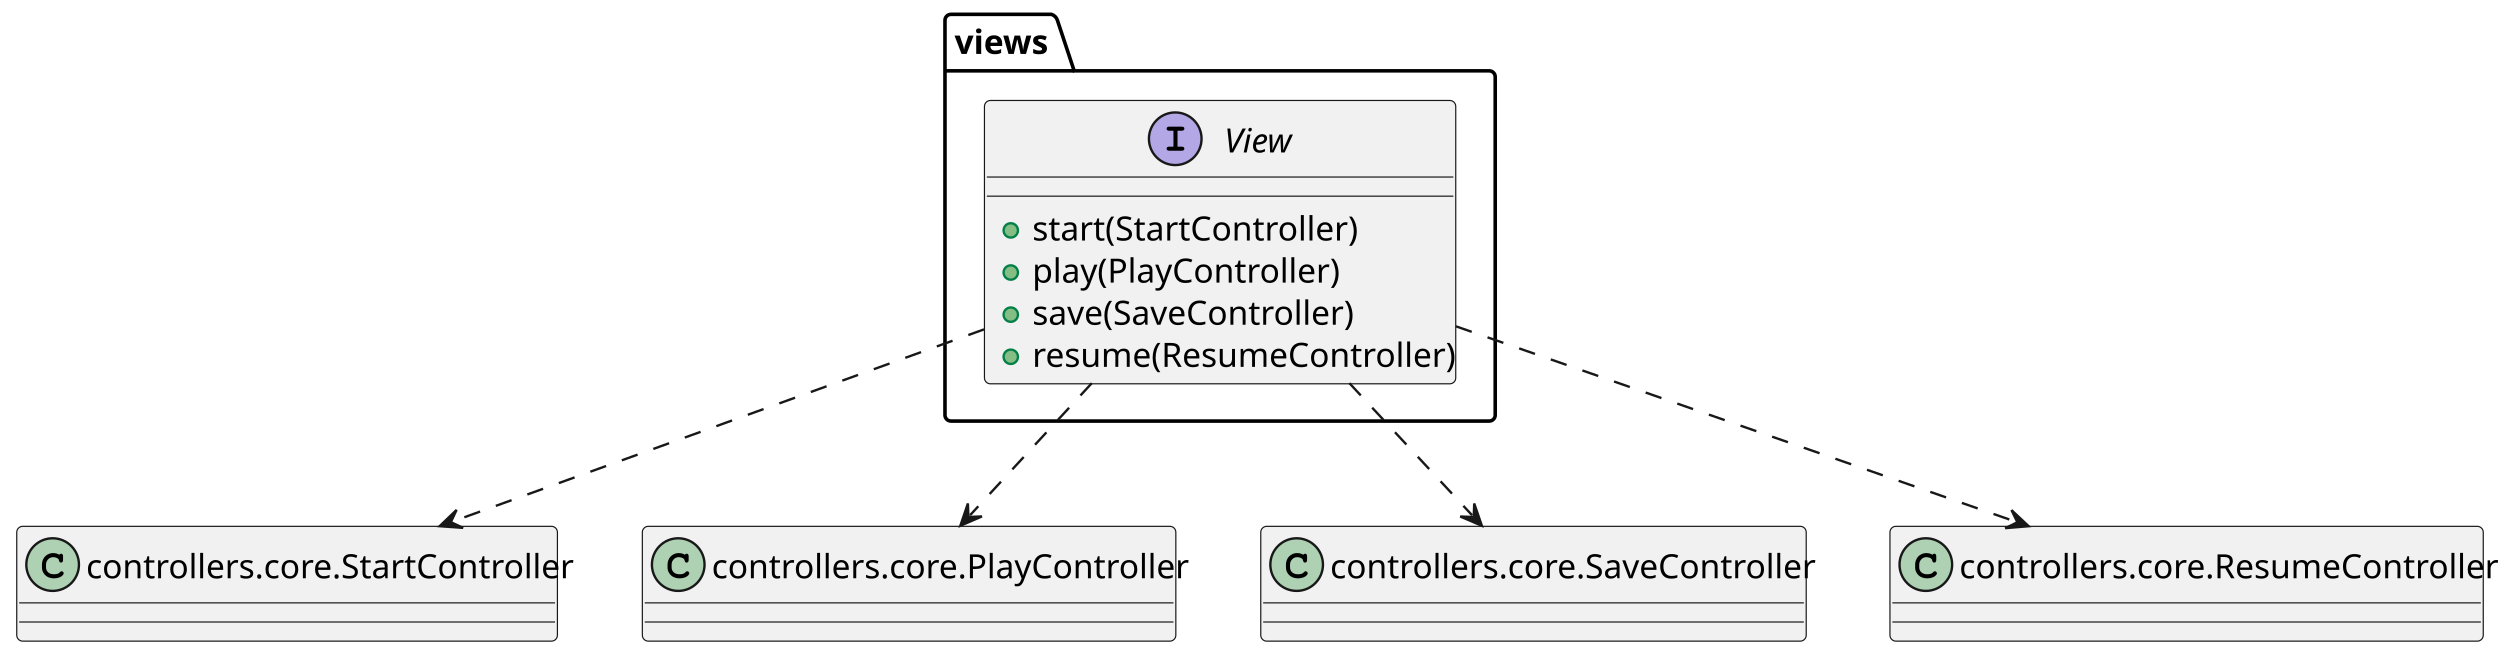
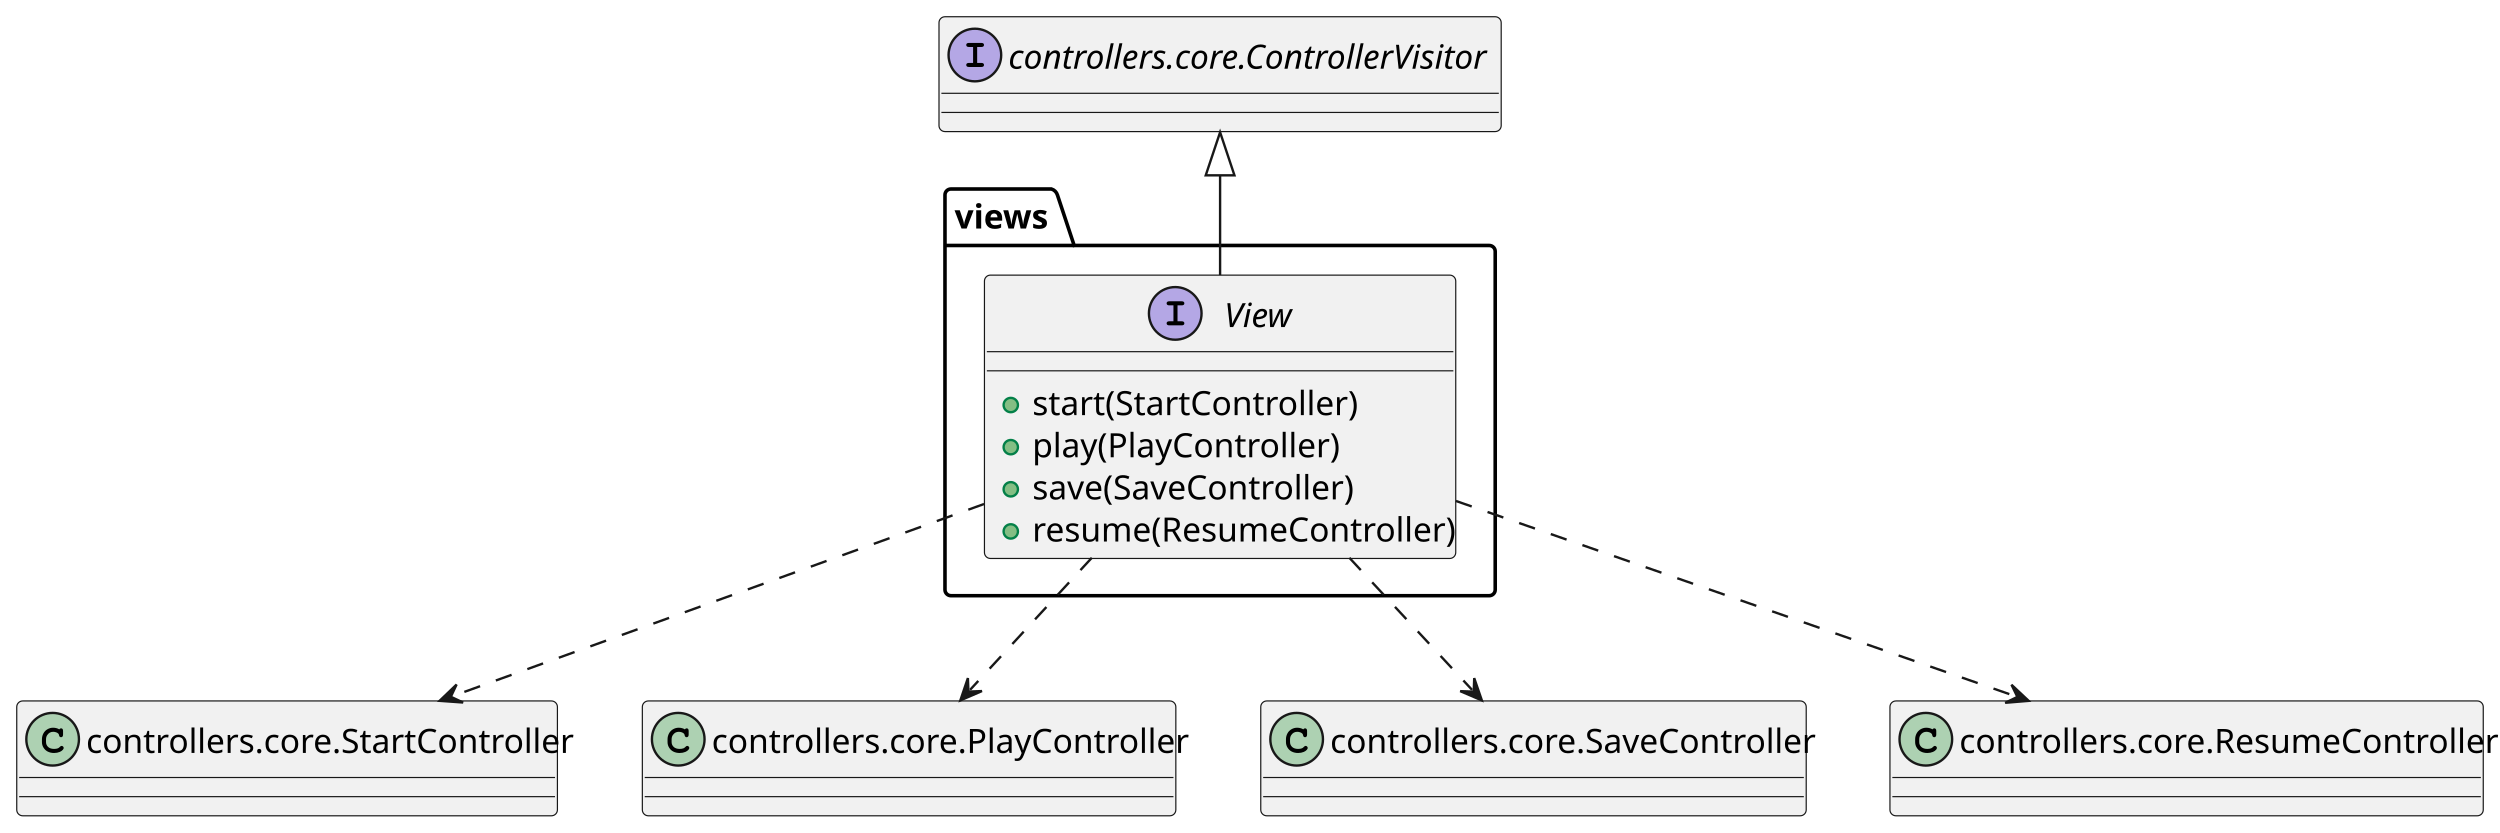
- <svg xmlns="http://www.w3.org/2000/svg" contentStyleType="text/css" height="275px" preserveAspectRatio="none" style="width:1045px;height:275px;background:#FFFFFF;" version="1.1" viewBox="0 0 1045 275" width="1045px" zoomAndPan="magnify">
+ <svg xmlns="http://www.w3.org/2000/svg" contentStyleType="text/css" height="348px" preserveAspectRatio="none" style="width:1045px;height:348px;background:#FFFFFF;" version="1.1" viewBox="0 0 1045 348" width="1045px" zoomAndPan="magnify">
  <defs />
  <g>
    <g id="cluster_views">
-       <path d="M397.5,6 L439.5,6 A3.75,3.75 0 0 1 442,8.5 L449,29.609 L622.5,29.609 A2.5,2.5 0 0 1 625,32.109 L625,173.5 A2.5,2.5 0 0 1 622.5,176 L397.5,176 A2.5,2.5 0 0 1 395,173.5 L395,8.5 A2.5,2.5 0 0 1 397.5,6 " fill="none" style="stroke:#000000;stroke-width:1.5;" />
-       <line style="stroke:#000000;stroke-width:1.5;" x1="395" x2="449" y1="29.609" y2="29.609" />
-       <text fill="#000000" font-family="sans-serif" font-size="14" font-weight="bold" lengthAdjust="spacing" textLength="41" x="399" y="22.533">views</text>
+       <path d="M397.5,79 L439.5,79 A3.75,3.75 0 0 1 442,81.5 L449,102.609 L622.5,102.609 A2.5,2.5 0 0 1 625,105.109 L625,246.5 A2.5,2.5 0 0 1 622.5,249 L397.5,249 A2.5,2.5 0 0 1 395,246.5 L395,81.5 A2.5,2.5 0 0 1 397.5,79 " fill="none" style="stroke:#000000;stroke-width:1.5;" />
+       <line style="stroke:#000000;stroke-width:1.5;" x1="395" x2="449" y1="102.609" y2="102.609" />
+       <text fill="#000000" font-family="sans-serif" font-size="14" font-weight="bold" lengthAdjust="spacing" textLength="41" x="399" y="95.533">views</text>
    </g>
    <g id="elem_View">
-       <rect codeLine="3" fill="#F1F1F1" height="118.438" id="View" rx="2.5" ry="2.5" style="stroke:#181818;stroke-width:0.5;" width="197" x="411.5" y="42" />
-       <ellipse cx="491.25" cy="58" fill="#B4A7E5" rx="11" ry="11" style="stroke:#181818;stroke-width:1.0;" />
-       <path d="M492.203,54.641 L492.203,61.297 L493.922,61.297 Q494.531,61.297 494.797,61.531 Q495.062,61.766 495.062,62.156 Q495.062,62.531 494.797,62.766 Q494.531,63 493.922,63 L488.781,63 Q488.172,63 487.906,62.766 Q487.641,62.531 487.641,62.141 Q487.641,61.766 487.906,61.531 Q488.172,61.297 488.781,61.297 L490.5,61.297 L490.5,54.641 L488.781,54.641 Q488.172,54.641 487.906,54.406 Q487.641,54.172 487.641,53.781 Q487.641,53.406 487.906,53.172 Q488.172,52.938 488.781,52.938 L493.922,52.938 Q494.531,52.938 494.797,53.172 Q495.062,53.406 495.062,53.781 Q495.062,54.172 494.797,54.406 Q494.531,54.641 493.922,54.641 L492.203,54.641 Z " fill="#000000" />
-       <text fill="#000000" font-family="sans-serif" font-size="14" font-style="italic" lengthAdjust="spacing" textLength="29" x="511.75" y="63.728">View</text>
-       <line style="stroke:#181818;stroke-width:0.5;" x1="412.5" x2="607.5" y1="74" y2="74" />
-       <line style="stroke:#181818;stroke-width:0.5;" x1="412.5" x2="607.5" y1="82" y2="82" />
-       <ellipse cx="422.5" cy="96.305" fill="#84BE84" rx="3" ry="3" style="stroke:#038048;stroke-width:1.0;" />
-       <text fill="#000000" font-family="sans-serif" font-size="14" lengthAdjust="spacing" textLength="130" x="431.5" y="100.533">start(StartController)</text>
-       <ellipse cx="422.5" cy="113.914" fill="#84BE84" rx="3" ry="3" style="stroke:#038048;stroke-width:1.0;" />
-       <text fill="#000000" font-family="sans-serif" font-size="14" lengthAdjust="spacing" textLength="125" x="431.5" y="118.143">play(PlayController)</text>
-       <ellipse cx="422.5" cy="131.523" fill="#84BE84" rx="3" ry="3" style="stroke:#038048;stroke-width:1.0;" />
-       <text fill="#000000" font-family="sans-serif" font-size="14" lengthAdjust="spacing" textLength="134" x="431.5" y="135.752">save(SaveController)</text>
-       <ellipse cx="422.5" cy="149.133" fill="#84BE84" rx="3" ry="3" style="stroke:#038048;stroke-width:1.0;" />
-       <text fill="#000000" font-family="sans-serif" font-size="14" lengthAdjust="spacing" textLength="171" x="431.5" y="153.361">resume(ResumeController)</text>
+       <rect codeLine="3" fill="#F1F1F1" height="118.438" id="View" rx="2.5" ry="2.5" style="stroke:#181818;stroke-width:0.5;" width="197" x="411.5" y="115" />
+       <ellipse cx="491.25" cy="131" fill="#B4A7E5" rx="11" ry="11" style="stroke:#181818;stroke-width:1.0;" />
+       <path d="M492.203,127.641 L492.203,134.297 L493.922,134.297 Q494.531,134.297 494.797,134.531 Q495.062,134.766 495.062,135.156 Q495.062,135.531 494.797,135.766 Q494.531,136 493.922,136 L488.781,136 Q488.172,136 487.906,135.766 Q487.641,135.531 487.641,135.141 Q487.641,134.766 487.906,134.531 Q488.172,134.297 488.781,134.297 L490.5,134.297 L490.5,127.641 L488.781,127.641 Q488.172,127.641 487.906,127.406 Q487.641,127.172 487.641,126.781 Q487.641,126.406 487.906,126.172 Q488.172,125.938 488.781,125.938 L493.922,125.938 Q494.531,125.938 494.797,126.172 Q495.062,126.406 495.062,126.781 Q495.062,127.172 494.797,127.406 Q494.531,127.641 493.922,127.641 L492.203,127.641 Z " fill="#000000" />
+       <text fill="#000000" font-family="sans-serif" font-size="14" font-style="italic" lengthAdjust="spacing" textLength="29" x="511.75" y="136.728">View</text>
+       <line style="stroke:#181818;stroke-width:0.5;" x1="412.5" x2="607.5" y1="147" y2="147" />
+       <line style="stroke:#181818;stroke-width:0.5;" x1="412.5" x2="607.5" y1="155" y2="155" />
+       <ellipse cx="422.5" cy="169.305" fill="#84BE84" rx="3" ry="3" style="stroke:#038048;stroke-width:1.0;" />
+       <text fill="#000000" font-family="sans-serif" font-size="14" lengthAdjust="spacing" textLength="130" x="431.5" y="173.533">start(StartController)</text>
+       <ellipse cx="422.5" cy="186.914" fill="#84BE84" rx="3" ry="3" style="stroke:#038048;stroke-width:1.0;" />
+       <text fill="#000000" font-family="sans-serif" font-size="14" lengthAdjust="spacing" textLength="125" x="431.5" y="191.143">play(PlayController)</text>
+       <ellipse cx="422.5" cy="204.523" fill="#84BE84" rx="3" ry="3" style="stroke:#038048;stroke-width:1.0;" />
+       <text fill="#000000" font-family="sans-serif" font-size="14" lengthAdjust="spacing" textLength="134" x="431.5" y="208.752">save(SaveController)</text>
+       <ellipse cx="422.5" cy="222.133" fill="#84BE84" rx="3" ry="3" style="stroke:#038048;stroke-width:1.0;" />
+       <text fill="#000000" font-family="sans-serif" font-size="14" lengthAdjust="spacing" textLength="171" x="431.5" y="226.361">resume(ResumeController)</text>
    </g>
    <g id="elem_StartController">
-       <rect codeLine="4" fill="#F1F1F1" height="48" id="StartController" rx="2.5" ry="2.5" style="stroke:#181818;stroke-width:0.5;" width="226" x="7" y="220" />
-       <ellipse cx="22" cy="236" fill="#ADD1B2" rx="11" ry="11" style="stroke:#181818;stroke-width:1.0;" />
-       <path d="M24.766,231.875 Q24.922,231.656 25.109,231.547 Q25.297,231.438 25.516,231.438 Q25.891,231.438 26.125,231.703 Q26.359,231.953 26.359,232.562 L26.359,234.016 Q26.359,234.625 26.125,234.891 Q25.891,235.156 25.516,235.156 Q25.172,235.156 24.969,234.953 Q24.766,234.766 24.656,234.25 Q24.609,233.891 24.422,233.703 Q24.094,233.328 23.484,233.109 Q22.875,232.891 22.25,232.891 Q21.484,232.891 20.844,233.219 Q20.219,233.547 19.719,234.297 Q19.234,235.047 19.234,236.078 L19.234,237.172 Q19.234,238.406 20.125,239.234 Q21.016,240.047 22.609,240.047 Q23.547,240.047 24.203,239.797 Q24.594,239.641 25.016,239.203 Q25.281,238.938 25.422,238.859 Q25.578,238.781 25.781,238.781 Q26.109,238.781 26.359,239.047 Q26.625,239.297 26.625,239.641 Q26.625,239.984 26.281,240.391 Q25.781,240.969 24.984,241.297 Q23.906,241.75 22.609,241.75 Q21.094,241.75 19.891,241.125 Q18.906,240.625 18.219,239.562 Q17.531,238.484 17.531,237.203 L17.531,236.047 Q17.531,234.719 18.141,233.578 Q18.766,232.422 19.859,231.812 Q20.953,231.188 22.188,231.188 Q22.922,231.188 23.562,231.359 Q24.219,231.516 24.766,231.875 Z " fill="#000000" />
-       <text fill="#000000" font-family="sans-serif" font-size="14" lengthAdjust="spacing" textLength="194" x="36" y="241.728">controllers.core.StartController</text>
-       <line style="stroke:#181818;stroke-width:0.5;" x1="8" x2="232" y1="252" y2="252" />
-       <line style="stroke:#181818;stroke-width:0.5;" x1="8" x2="232" y1="260" y2="260" />
+       <rect codeLine="4" fill="#F1F1F1" height="48" id="StartController" rx="2.5" ry="2.5" style="stroke:#181818;stroke-width:0.5;" width="226" x="7" y="293" />
+       <ellipse cx="22" cy="309" fill="#ADD1B2" rx="11" ry="11" style="stroke:#181818;stroke-width:1.0;" />
+       <path d="M24.766,304.875 Q24.922,304.656 25.109,304.547 Q25.297,304.438 25.516,304.438 Q25.891,304.438 26.125,304.703 Q26.359,304.953 26.359,305.562 L26.359,307.016 Q26.359,307.625 26.125,307.891 Q25.891,308.156 25.516,308.156 Q25.172,308.156 24.969,307.953 Q24.766,307.766 24.656,307.25 Q24.609,306.891 24.422,306.703 Q24.094,306.328 23.484,306.109 Q22.875,305.891 22.25,305.891 Q21.484,305.891 20.844,306.219 Q20.219,306.547 19.719,307.297 Q19.234,308.047 19.234,309.078 L19.234,310.172 Q19.234,311.406 20.125,312.234 Q21.016,313.047 22.609,313.047 Q23.547,313.047 24.203,312.797 Q24.594,312.641 25.016,312.203 Q25.281,311.938 25.422,311.859 Q25.578,311.781 25.781,311.781 Q26.109,311.781 26.359,312.047 Q26.625,312.297 26.625,312.641 Q26.625,312.984 26.281,313.391 Q25.781,313.969 24.984,314.297 Q23.906,314.75 22.609,314.75 Q21.094,314.75 19.891,314.125 Q18.906,313.625 18.219,312.562 Q17.531,311.484 17.531,310.203 L17.531,309.047 Q17.531,307.719 18.141,306.578 Q18.766,305.422 19.859,304.812 Q20.953,304.188 22.188,304.188 Q22.922,304.188 23.562,304.359 Q24.219,304.516 24.766,304.875 Z " fill="#000000" />
+       <text fill="#000000" font-family="sans-serif" font-size="14" lengthAdjust="spacing" textLength="194" x="36" y="314.728">controllers.core.StartController</text>
+       <line style="stroke:#181818;stroke-width:0.5;" x1="8" x2="232" y1="325" y2="325" />
+       <line style="stroke:#181818;stroke-width:0.5;" x1="8" x2="232" y1="333" y2="333" />
    </g>
    <g id="elem_PlayController">
-       <rect codeLine="5" fill="#F1F1F1" height="48" id="PlayController" rx="2.5" ry="2.5" style="stroke:#181818;stroke-width:0.5;" width="223" x="268.5" y="220" />
-       <ellipse cx="283.5" cy="236" fill="#ADD1B2" rx="11" ry="11" style="stroke:#181818;stroke-width:1.0;" />
-       <path d="M286.266,231.875 Q286.422,231.656 286.609,231.547 Q286.797,231.438 287.016,231.438 Q287.391,231.438 287.625,231.703 Q287.859,231.953 287.859,232.562 L287.859,234.016 Q287.859,234.625 287.625,234.891 Q287.391,235.156 287.016,235.156 Q286.672,235.156 286.469,234.953 Q286.266,234.766 286.156,234.25 Q286.109,233.891 285.922,233.703 Q285.594,233.328 284.984,233.109 Q284.375,232.891 283.75,232.891 Q282.984,232.891 282.344,233.219 Q281.719,233.547 281.219,234.297 Q280.734,235.047 280.734,236.078 L280.734,237.172 Q280.734,238.406 281.625,239.234 Q282.516,240.047 284.109,240.047 Q285.047,240.047 285.703,239.797 Q286.094,239.641 286.516,239.203 Q286.781,238.938 286.922,238.859 Q287.078,238.781 287.281,238.781 Q287.609,238.781 287.859,239.047 Q288.125,239.297 288.125,239.641 Q288.125,239.984 287.781,240.391 Q287.281,240.969 286.484,241.297 Q285.406,241.75 284.109,241.75 Q282.594,241.75 281.391,241.125 Q280.406,240.625 279.719,239.562 Q279.031,238.484 279.031,237.203 L279.031,236.047 Q279.031,234.719 279.641,233.578 Q280.266,232.422 281.359,231.812 Q282.453,231.188 283.688,231.188 Q284.422,231.188 285.062,231.359 Q285.719,231.516 286.266,231.875 Z " fill="#000000" />
-       <text fill="#000000" font-family="sans-serif" font-size="14" lengthAdjust="spacing" textLength="191" x="297.5" y="241.728">controllers.core.PlayController</text>
-       <line style="stroke:#181818;stroke-width:0.5;" x1="269.5" x2="490.5" y1="252" y2="252" />
-       <line style="stroke:#181818;stroke-width:0.5;" x1="269.5" x2="490.5" y1="260" y2="260" />
+       <rect codeLine="5" fill="#F1F1F1" height="48" id="PlayController" rx="2.5" ry="2.5" style="stroke:#181818;stroke-width:0.5;" width="223" x="268.5" y="293" />
+       <ellipse cx="283.5" cy="309" fill="#ADD1B2" rx="11" ry="11" style="stroke:#181818;stroke-width:1.0;" />
+       <path d="M286.266,304.875 Q286.422,304.656 286.609,304.547 Q286.797,304.438 287.016,304.438 Q287.391,304.438 287.625,304.703 Q287.859,304.953 287.859,305.562 L287.859,307.016 Q287.859,307.625 287.625,307.891 Q287.391,308.156 287.016,308.156 Q286.672,308.156 286.469,307.953 Q286.266,307.766 286.156,307.25 Q286.109,306.891 285.922,306.703 Q285.594,306.328 284.984,306.109 Q284.375,305.891 283.75,305.891 Q282.984,305.891 282.344,306.219 Q281.719,306.547 281.219,307.297 Q280.734,308.047 280.734,309.078 L280.734,310.172 Q280.734,311.406 281.625,312.234 Q282.516,313.047 284.109,313.047 Q285.047,313.047 285.703,312.797 Q286.094,312.641 286.516,312.203 Q286.781,311.938 286.922,311.859 Q287.078,311.781 287.281,311.781 Q287.609,311.781 287.859,312.047 Q288.125,312.297 288.125,312.641 Q288.125,312.984 287.781,313.391 Q287.281,313.969 286.484,314.297 Q285.406,314.75 284.109,314.75 Q282.594,314.75 281.391,314.125 Q280.406,313.625 279.719,312.562 Q279.031,311.484 279.031,310.203 L279.031,309.047 Q279.031,307.719 279.641,306.578 Q280.266,305.422 281.359,304.812 Q282.453,304.188 283.688,304.188 Q284.422,304.188 285.062,304.359 Q285.719,304.516 286.266,304.875 Z " fill="#000000" />
+       <text fill="#000000" font-family="sans-serif" font-size="14" lengthAdjust="spacing" textLength="191" x="297.5" y="314.728">controllers.core.PlayController</text>
+       <line style="stroke:#181818;stroke-width:0.5;" x1="269.5" x2="490.5" y1="325" y2="325" />
+       <line style="stroke:#181818;stroke-width:0.5;" x1="269.5" x2="490.5" y1="333" y2="333" />
    </g>
    <g id="elem_SaveController">
-       <rect codeLine="6" fill="#F1F1F1" height="48" id="SaveController" rx="2.5" ry="2.5" style="stroke:#181818;stroke-width:0.5;" width="228" x="527" y="220" />
-       <ellipse cx="542" cy="236" fill="#ADD1B2" rx="11" ry="11" style="stroke:#181818;stroke-width:1.0;" />
-       <path d="M544.766,231.875 Q544.922,231.656 545.109,231.547 Q545.297,231.438 545.516,231.438 Q545.891,231.438 546.125,231.703 Q546.359,231.953 546.359,232.562 L546.359,234.016 Q546.359,234.625 546.125,234.891 Q545.891,235.156 545.516,235.156 Q545.172,235.156 544.969,234.953 Q544.766,234.766 544.656,234.25 Q544.609,233.891 544.422,233.703 Q544.094,233.328 543.484,233.109 Q542.875,232.891 542.25,232.891 Q541.484,232.891 540.844,233.219 Q540.219,233.547 539.719,234.297 Q539.234,235.047 539.234,236.078 L539.234,237.172 Q539.234,238.406 540.125,239.234 Q541.016,240.047 542.609,240.047 Q543.547,240.047 544.203,239.797 Q544.594,239.641 545.016,239.203 Q545.281,238.938 545.422,238.859 Q545.578,238.781 545.781,238.781 Q546.109,238.781 546.359,239.047 Q546.625,239.297 546.625,239.641 Q546.625,239.984 546.281,240.391 Q545.781,240.969 544.984,241.297 Q543.906,241.75 542.609,241.75 Q541.094,241.75 539.891,241.125 Q538.906,240.625 538.219,239.562 Q537.531,238.484 537.531,237.203 L537.531,236.047 Q537.531,234.719 538.141,233.578 Q538.766,232.422 539.859,231.812 Q540.953,231.188 542.188,231.188 Q542.922,231.188 543.562,231.359 Q544.219,231.516 544.766,231.875 Z " fill="#000000" />
-       <text fill="#000000" font-family="sans-serif" font-size="14" lengthAdjust="spacing" textLength="196" x="556" y="241.728">controllers.core.SaveController</text>
-       <line style="stroke:#181818;stroke-width:0.5;" x1="528" x2="754" y1="252" y2="252" />
-       <line style="stroke:#181818;stroke-width:0.5;" x1="528" x2="754" y1="260" y2="260" />
+       <rect codeLine="6" fill="#F1F1F1" height="48" id="SaveController" rx="2.5" ry="2.5" style="stroke:#181818;stroke-width:0.5;" width="228" x="527" y="293" />
+       <ellipse cx="542" cy="309" fill="#ADD1B2" rx="11" ry="11" style="stroke:#181818;stroke-width:1.0;" />
+       <path d="M544.766,304.875 Q544.922,304.656 545.109,304.547 Q545.297,304.438 545.516,304.438 Q545.891,304.438 546.125,304.703 Q546.359,304.953 546.359,305.562 L546.359,307.016 Q546.359,307.625 546.125,307.891 Q545.891,308.156 545.516,308.156 Q545.172,308.156 544.969,307.953 Q544.766,307.766 544.656,307.25 Q544.609,306.891 544.422,306.703 Q544.094,306.328 543.484,306.109 Q542.875,305.891 542.25,305.891 Q541.484,305.891 540.844,306.219 Q540.219,306.547 539.719,307.297 Q539.234,308.047 539.234,309.078 L539.234,310.172 Q539.234,311.406 540.125,312.234 Q541.016,313.047 542.609,313.047 Q543.547,313.047 544.203,312.797 Q544.594,312.641 545.016,312.203 Q545.281,311.938 545.422,311.859 Q545.578,311.781 545.781,311.781 Q546.109,311.781 546.359,312.047 Q546.625,312.297 546.625,312.641 Q546.625,312.984 546.281,313.391 Q545.781,313.969 544.984,314.297 Q543.906,314.75 542.609,314.75 Q541.094,314.75 539.891,314.125 Q538.906,313.625 538.219,312.562 Q537.531,311.484 537.531,310.203 L537.531,309.047 Q537.531,307.719 538.141,306.578 Q538.766,305.422 539.859,304.812 Q540.953,304.188 542.188,304.188 Q542.922,304.188 543.562,304.359 Q544.219,304.516 544.766,304.875 Z " fill="#000000" />
+       <text fill="#000000" font-family="sans-serif" font-size="14" lengthAdjust="spacing" textLength="196" x="556" y="314.728">controllers.core.SaveController</text>
+       <line style="stroke:#181818;stroke-width:0.5;" x1="528" x2="754" y1="325" y2="325" />
+       <line style="stroke:#181818;stroke-width:0.5;" x1="528" x2="754" y1="333" y2="333" />
    </g>
    <g id="elem_ResumeController">
-       <rect codeLine="7" fill="#F1F1F1" height="48" id="ResumeController" rx="2.5" ry="2.5" style="stroke:#181818;stroke-width:0.5;" width="248" x="790" y="220" />
-       <ellipse cx="805" cy="236" fill="#ADD1B2" rx="11" ry="11" style="stroke:#181818;stroke-width:1.0;" />
-       <path d="M807.766,231.875 Q807.922,231.656 808.109,231.547 Q808.297,231.438 808.516,231.438 Q808.891,231.438 809.125,231.703 Q809.359,231.953 809.359,232.562 L809.359,234.016 Q809.359,234.625 809.125,234.891 Q808.891,235.156 808.516,235.156 Q808.172,235.156 807.969,234.953 Q807.766,234.766 807.656,234.25 Q807.609,233.891 807.422,233.703 Q807.094,233.328 806.484,233.109 Q805.875,232.891 805.25,232.891 Q804.484,232.891 803.844,233.219 Q803.219,233.547 802.719,234.297 Q802.234,235.047 802.234,236.078 L802.234,237.172 Q802.234,238.406 803.125,239.234 Q804.016,240.047 805.609,240.047 Q806.547,240.047 807.203,239.797 Q807.594,239.641 808.016,239.203 Q808.281,238.938 808.422,238.859 Q808.578,238.781 808.781,238.781 Q809.109,238.781 809.359,239.047 Q809.625,239.297 809.625,239.641 Q809.625,239.984 809.281,240.391 Q808.781,240.969 807.984,241.297 Q806.906,241.75 805.609,241.75 Q804.094,241.75 802.891,241.125 Q801.906,240.625 801.219,239.562 Q800.531,238.484 800.531,237.203 L800.531,236.047 Q800.531,234.719 801.141,233.578 Q801.766,232.422 802.859,231.812 Q803.953,231.188 805.188,231.188 Q805.922,231.188 806.562,231.359 Q807.219,231.516 807.766,231.875 Z " fill="#000000" />
-       <text fill="#000000" font-family="sans-serif" font-size="14" lengthAdjust="spacing" textLength="216" x="819" y="241.728">controllers.core.ResumeController</text>
-       <line style="stroke:#181818;stroke-width:0.5;" x1="791" x2="1037" y1="252" y2="252" />
-       <line style="stroke:#181818;stroke-width:0.5;" x1="791" x2="1037" y1="260" y2="260" />
+       <rect codeLine="7" fill="#F1F1F1" height="48" id="ResumeController" rx="2.5" ry="2.5" style="stroke:#181818;stroke-width:0.5;" width="248" x="790" y="293" />
+       <ellipse cx="805" cy="309" fill="#ADD1B2" rx="11" ry="11" style="stroke:#181818;stroke-width:1.0;" />
+       <path d="M807.766,304.875 Q807.922,304.656 808.109,304.547 Q808.297,304.438 808.516,304.438 Q808.891,304.438 809.125,304.703 Q809.359,304.953 809.359,305.562 L809.359,307.016 Q809.359,307.625 809.125,307.891 Q808.891,308.156 808.516,308.156 Q808.172,308.156 807.969,307.953 Q807.766,307.766 807.656,307.25 Q807.609,306.891 807.422,306.703 Q807.094,306.328 806.484,306.109 Q805.875,305.891 805.25,305.891 Q804.484,305.891 803.844,306.219 Q803.219,306.547 802.719,307.297 Q802.234,308.047 802.234,309.078 L802.234,310.172 Q802.234,311.406 803.125,312.234 Q804.016,313.047 805.609,313.047 Q806.547,313.047 807.203,312.797 Q807.594,312.641 808.016,312.203 Q808.281,311.938 808.422,311.859 Q808.578,311.781 808.781,311.781 Q809.109,311.781 809.359,312.047 Q809.625,312.297 809.625,312.641 Q809.625,312.984 809.281,313.391 Q808.781,313.969 807.984,314.297 Q806.906,314.75 805.609,314.75 Q804.094,314.75 802.891,314.125 Q801.906,313.625 801.219,312.562 Q800.531,311.484 800.531,310.203 L800.531,309.047 Q800.531,307.719 801.141,306.578 Q801.766,305.422 802.859,304.812 Q803.953,304.188 805.188,304.188 Q805.922,304.188 806.562,304.359 Q807.219,304.516 807.766,304.875 Z " fill="#000000" />
+       <text fill="#000000" font-family="sans-serif" font-size="14" lengthAdjust="spacing" textLength="216" x="819" y="314.728">controllers.core.ResumeController</text>
+       <line style="stroke:#181818;stroke-width:0.5;" x1="791" x2="1037" y1="325" y2="325" />
+       <line style="stroke:#181818;stroke-width:0.5;" x1="791" x2="1037" y1="333" y2="333" />
+     </g>
+     <g id="elem_ControllerVisitor">
+       <rect codeLine="8" fill="#F1F1F1" height="48" id="ControllerVisitor" rx="2.5" ry="2.5" style="stroke:#181818;stroke-width:0.5;" width="235" x="392.5" y="7" />
+       <ellipse cx="407.5" cy="23" fill="#B4A7E5" rx="11" ry="11" style="stroke:#181818;stroke-width:1.0;" />
+       <path d="M408.453,19.641 L408.453,26.297 L410.172,26.297 Q410.781,26.297 411.047,26.531 Q411.312,26.766 411.312,27.156 Q411.312,27.531 411.047,27.766 Q410.781,28 410.172,28 L405.031,28 Q404.422,28 404.156,27.766 Q403.891,27.531 403.891,27.141 Q403.891,26.766 404.156,26.531 Q404.422,26.297 405.031,26.297 L406.75,26.297 L406.75,19.641 L405.031,19.641 Q404.422,19.641 404.156,19.406 Q403.891,19.172 403.891,18.781 Q403.891,18.406 404.156,18.172 Q404.422,17.938 405.031,17.938 L410.172,17.938 Q410.781,17.938 411.047,18.172 Q411.312,18.406 411.312,18.781 Q411.312,19.172 411.047,19.406 Q410.781,19.641 410.172,19.641 L408.453,19.641 Z " fill="#000000" />
+       <text fill="#000000" font-family="sans-serif" font-size="14" font-style="italic" lengthAdjust="spacing" textLength="203" x="421.5" y="28.729">controllers.core.ControllerVisitor</text>
+       <line style="stroke:#181818;stroke-width:0.5;" x1="393.5" x2="626.5" y1="39" y2="39" />
+       <line style="stroke:#181818;stroke-width:0.5;" x1="393.5" x2="626.5" y1="47" y2="47" />
    </g>
    <g id="link_View_StartController">
-       <path codeLine="14" d="M411.33,137.67 C339.91,163.49 251.113,195.6 189.393,217.91 " fill="none" id="View-to-StartController" style="stroke:#181818;stroke-width:1.0;stroke-dasharray:7.0,7.0;" />
-       <polygon fill="#181818" points="183.75,219.95,193.574,220.652,188.452,218.25,190.854,213.129,183.75,219.95" style="stroke:#181818;stroke-width:1.0;" />
+       <path codeLine="15" d="M411.33,210.67 C339.91,236.49 251.113,268.6 189.393,290.91 " fill="none" id="View-to-StartController" style="stroke:#181818;stroke-width:1.0;stroke-dasharray:7.0,7.0;" />
+       <polygon fill="#181818" points="183.75,292.95,193.574,293.652,188.452,291.25,190.854,286.129,183.75,292.95" style="stroke:#181818;stroke-width:1.0;" />
    </g>
    <g id="link_View_PlayController">
-       <path codeLine="15" d="M456.37,160.16 C437.07,181.1 420.447,199.128 405.486,215.358 " fill="none" id="View-to-PlayController" style="stroke:#181818;stroke-width:1.0;stroke-dasharray:7.0,7.0;" />
-       <polygon fill="#181818" points="401.42,219.77,410.461,215.863,404.809,216.094,404.579,210.441,401.42,219.77" style="stroke:#181818;stroke-width:1.0;" />
+       <path codeLine="16" d="M456.37,233.16 C437.07,254.1 420.447,272.128 405.486,288.358 " fill="none" id="View-to-PlayController" style="stroke:#181818;stroke-width:1.0;stroke-dasharray:7.0,7.0;" />
+       <polygon fill="#181818" points="401.42,292.77,410.461,288.863,404.809,289.094,404.579,283.441,401.42,292.77" style="stroke:#181818;stroke-width:1.0;" />
    </g>
    <g id="link_View_SaveController">
-       <path codeLine="16" d="M564.04,160.16 C583.49,181.1 600.256,199.144 615.336,215.375 " fill="none" id="View-to-SaveController" style="stroke:#181818;stroke-width:1.0;stroke-dasharray:7.0,7.0;" />
-       <polygon fill="#181818" points="619.42,219.77,616.224,210.454,616.017,216.107,610.364,215.899,619.42,219.77" style="stroke:#181818;stroke-width:1.0;" />
+       <path codeLine="17" d="M564.04,233.16 C583.49,254.1 600.256,272.144 615.336,288.375 " fill="none" id="View-to-SaveController" style="stroke:#181818;stroke-width:1.0;stroke-dasharray:7.0,7.0;" />
+       <polygon fill="#181818" points="619.42,292.77,616.224,283.454,616.017,289.107,610.364,288.899,619.42,292.77" style="stroke:#181818;stroke-width:1.0;" />
    </g>
    <g id="link_View_ResumeController">
-       <path codeLine="17" d="M608.57,136.4 C682.97,162.37 777.335,195.303 842.315,217.983 " fill="none" id="View-to-ResumeController" style="stroke:#181818;stroke-width:1.0;stroke-dasharray:7.0,7.0;" />
-       <polygon fill="#181818" points="847.98,219.96,840.801,213.218,843.259,218.312,838.165,220.771,847.98,219.96" style="stroke:#181818;stroke-width:1.0;" />
+       <path codeLine="18" d="M608.57,209.4 C682.97,235.37 777.335,268.303 842.315,290.983 " fill="none" id="View-to-ResumeController" style="stroke:#181818;stroke-width:1.0;stroke-dasharray:7.0,7.0;" />
+       <polygon fill="#181818" points="847.98,292.96,840.801,286.218,843.259,291.312,838.165,293.771,847.98,292.96" style="stroke:#181818;stroke-width:1.0;" />
+     </g>
+     <g id="link_ControllerVisitor_View">
+       <path codeLine="20" d="M510,73.28 C510,89.55 510,94.03 510,114.99 " fill="none" id="ControllerVisitor-backto-View" style="stroke:#181818;stroke-width:1.0;" />
+       <polygon fill="none" points="510,55.28,504,73.28,516,73.28,510,55.28" style="stroke:#181818;stroke-width:1.0;" />
    </g>
  </g>
</svg>
